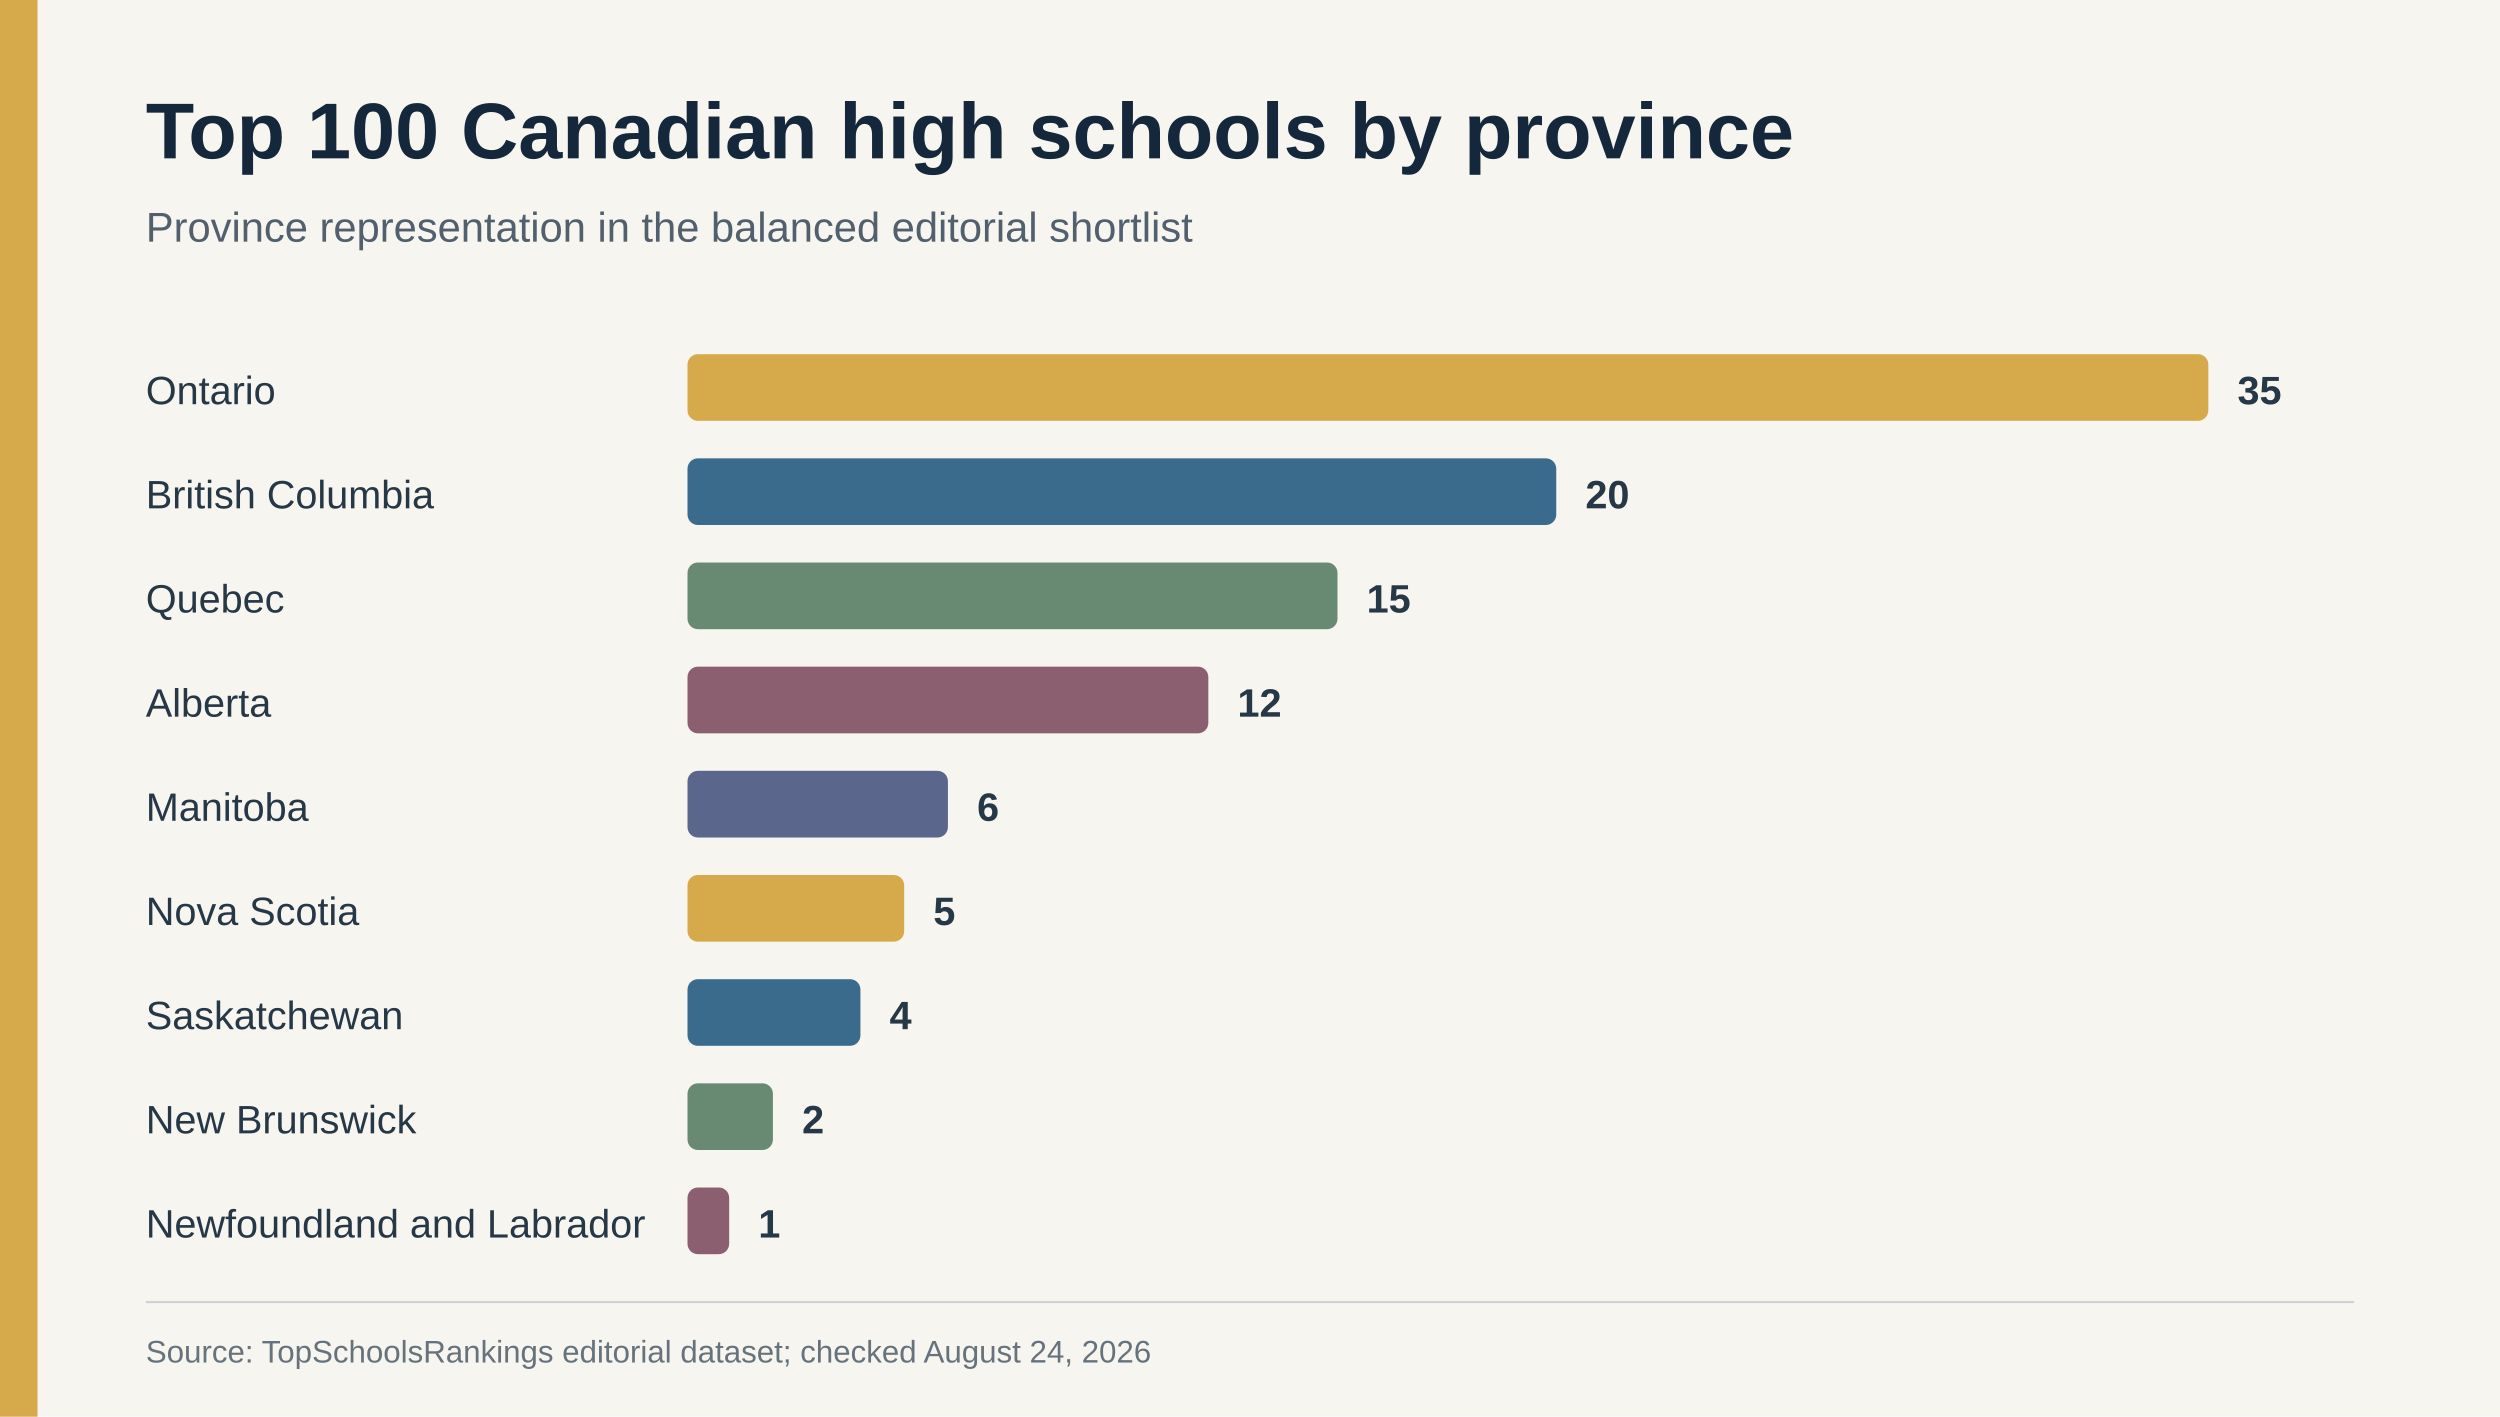
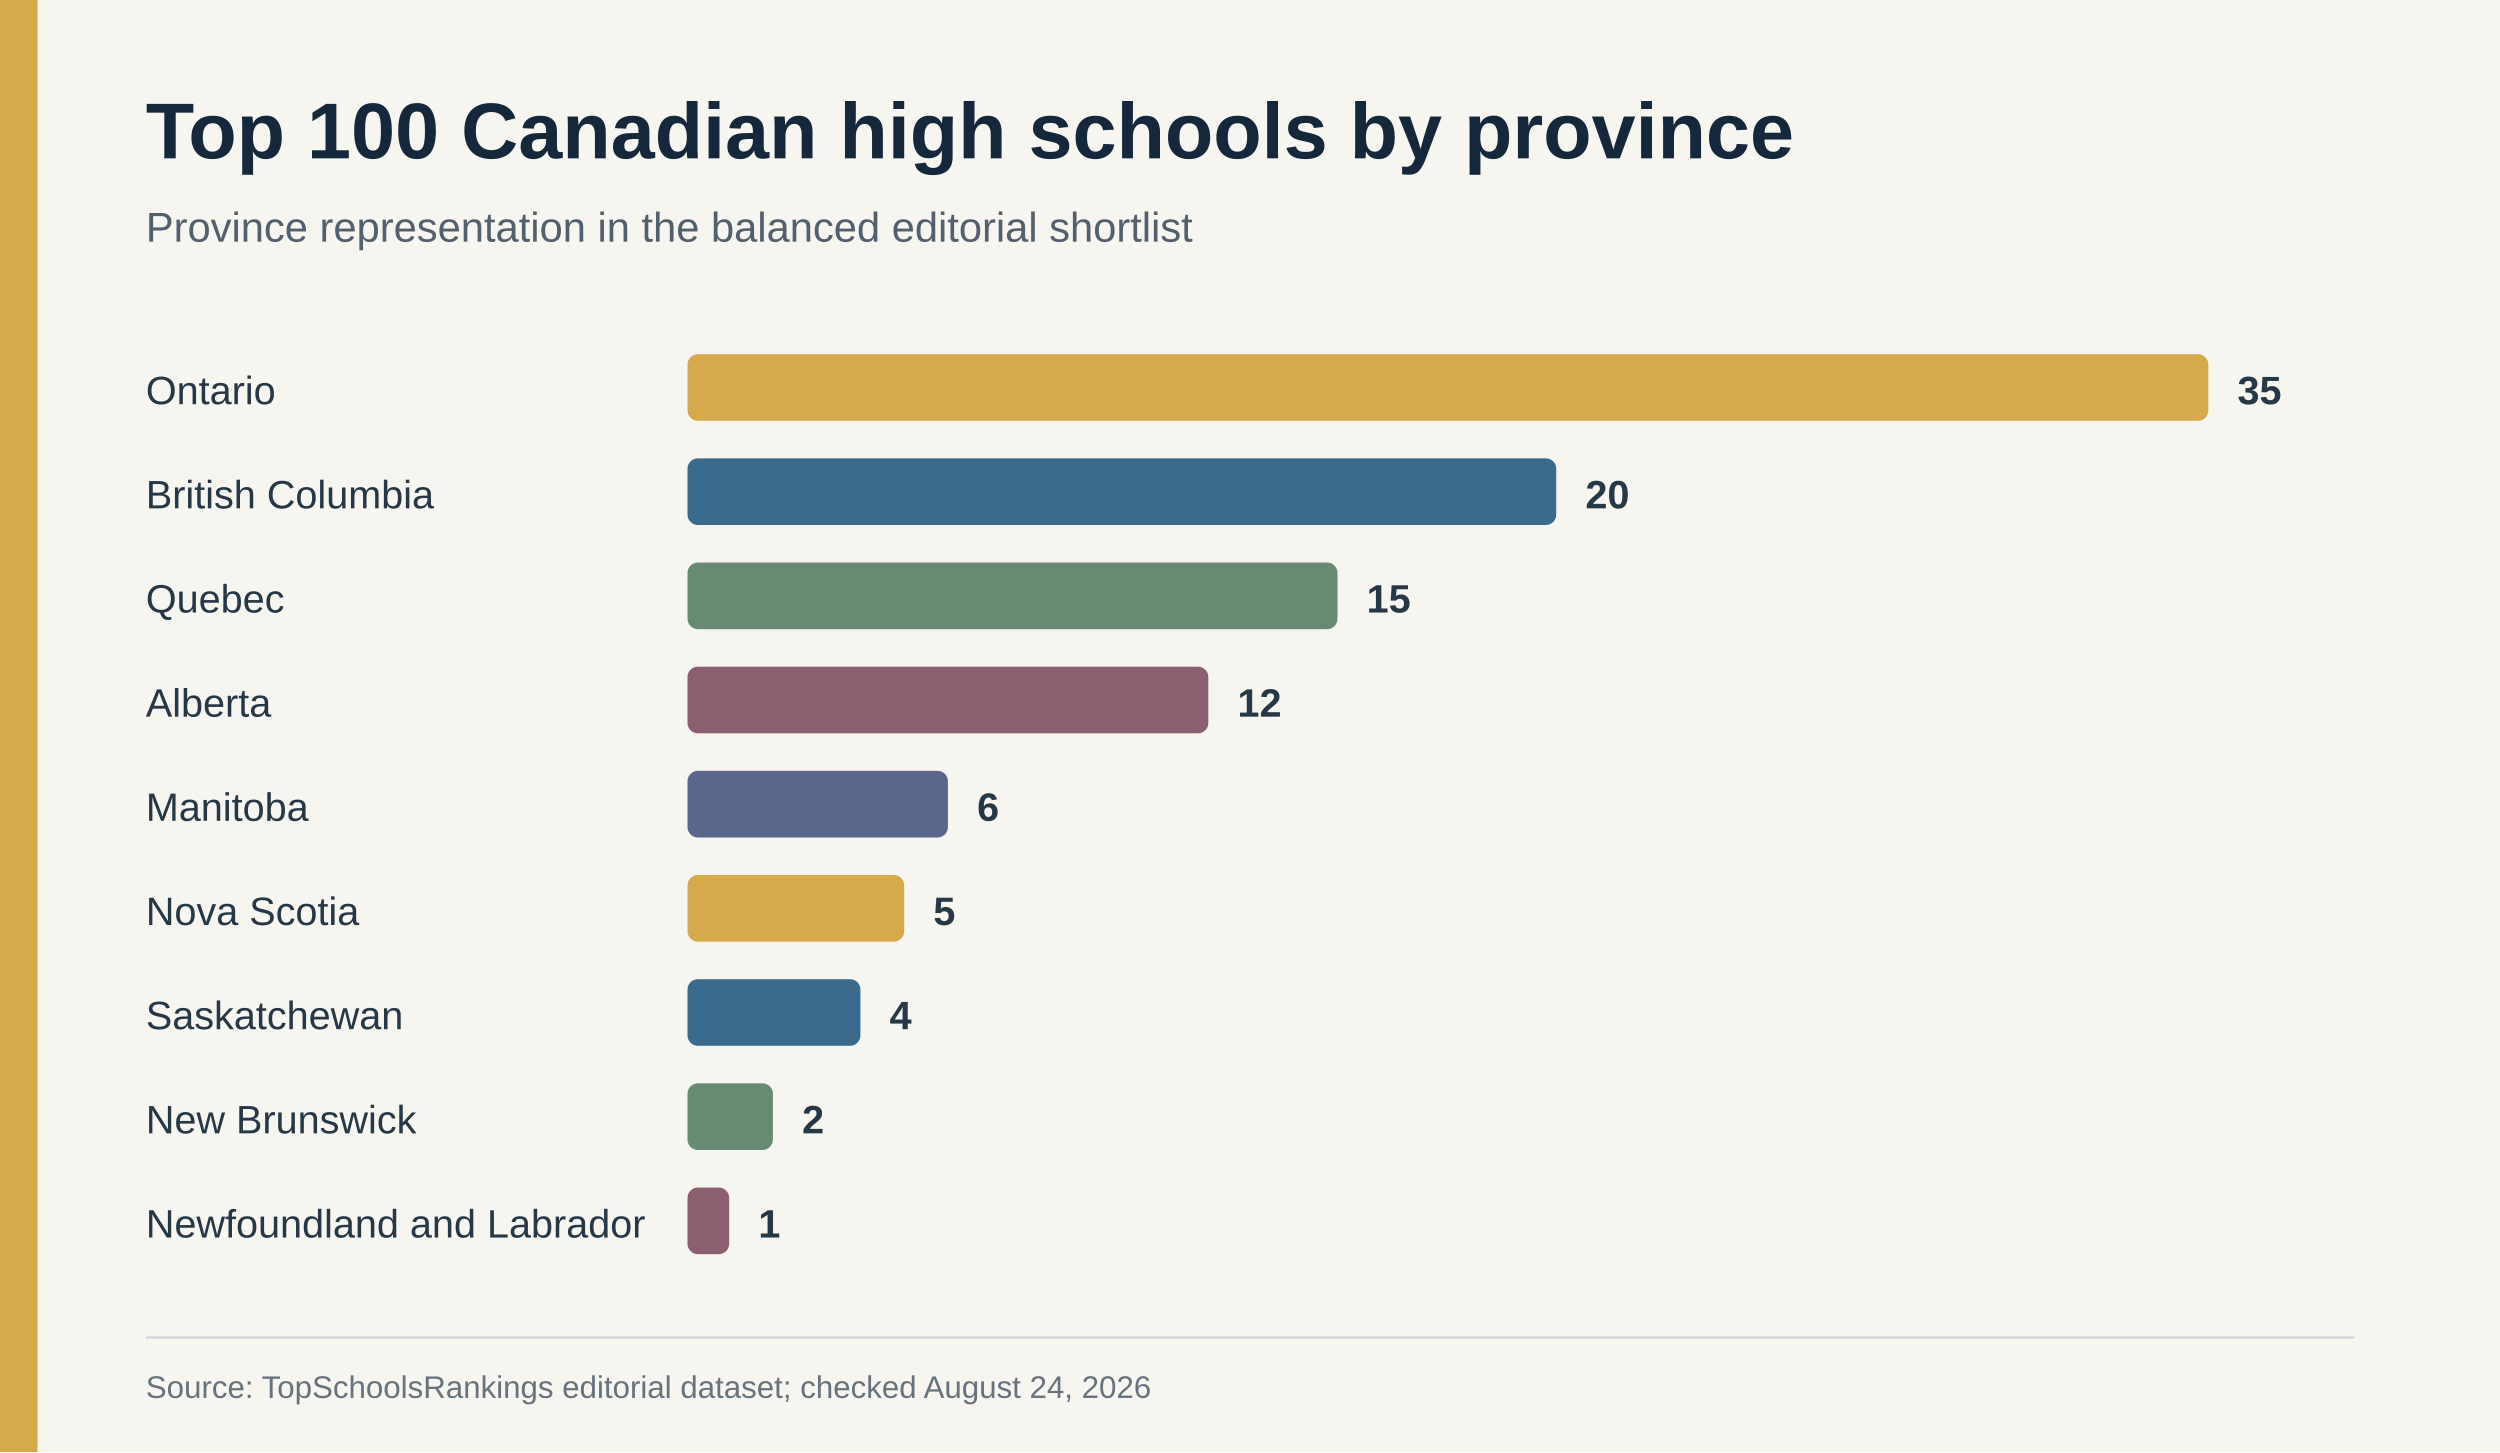
- <svg xmlns="http://www.w3.org/2000/svg" width="1200" height="680" viewBox="0 0 1200 680" role="img" aria-labelledby="title desc">
-   <rect width="1200" height="680" fill="#f7f5ef" />
-   <rect x="0" y="0" width="18" height="680" fill="#d6a94b" />
+ <svg xmlns="http://www.w3.org/2000/svg" width="1200" height="697" viewBox="0 0 1200 697" role="img" aria-labelledby="title desc">
+   <rect width="1200" height="697" fill="#f7f5ef" />
+   <rect x="0" y="0" width="18" height="697" fill="#d6a94b" />
  <text x="70" y="76" font-family="Arial, sans-serif" font-size="38" font-weight="700" fill="#15283b">Top 100 Canadian high schools by province</text>
  <text x="70" y="116" font-family="Arial, sans-serif" font-size="20" fill="#52606d">Province representation in the balanced editorial shortlist</text>
  <text x="70" y="194" font-family="Arial, sans-serif" font-size="19" fill="#263746">Ontario</text>
  <rect x="330" y="170" width="730" height="32" rx="5" fill="#d6a94b" />
  <text x="1074" y="194" font-family="Arial, sans-serif" font-size="19" font-weight="700" fill="#263746">35</text>
  <text x="70" y="244" font-family="Arial, sans-serif" font-size="19" fill="#263746">British Columbia</text>
  <rect x="330" y="220" width="417" height="32" rx="5" fill="#3a6b8c" />
  <text x="761" y="244" font-family="Arial, sans-serif" font-size="19" font-weight="700" fill="#263746">20</text>
  <text x="70" y="294" font-family="Arial, sans-serif" font-size="19" fill="#263746">Quebec</text>
  <rect x="330" y="270" width="312" height="32" rx="5" fill="#688a72" />
  <text x="656" y="294" font-family="Arial, sans-serif" font-size="19" font-weight="700" fill="#263746">15</text>
  <text x="70" y="344" font-family="Arial, sans-serif" font-size="19" fill="#263746">Alberta</text>
  <rect x="330" y="320" width="250" height="32" rx="5" fill="#8c5f70" />
  <text x="594" y="344" font-family="Arial, sans-serif" font-size="19" font-weight="700" fill="#263746">12</text>
  <text x="70" y="394" font-family="Arial, sans-serif" font-size="19" fill="#263746">Manitoba</text>
  <rect x="330" y="370" width="125" height="32" rx="5" fill="#5b668c" />
  <text x="469" y="394" font-family="Arial, sans-serif" font-size="19" font-weight="700" fill="#263746">6</text>
  <text x="70" y="444" font-family="Arial, sans-serif" font-size="19" fill="#263746">Nova Scotia</text>
  <rect x="330" y="420" width="104" height="32" rx="5" fill="#d6a94b" />
  <text x="448" y="444" font-family="Arial, sans-serif" font-size="19" font-weight="700" fill="#263746">5</text>
  <text x="70" y="494" font-family="Arial, sans-serif" font-size="19" fill="#263746">Saskatchewan</text>
  <rect x="330" y="470" width="83" height="32" rx="5" fill="#3a6b8c" />
  <text x="427" y="494" font-family="Arial, sans-serif" font-size="19" font-weight="700" fill="#263746">4</text>
  <text x="70" y="544" font-family="Arial, sans-serif" font-size="19" fill="#263746">New Brunswick</text>
  <rect x="330" y="520" width="41" height="32" rx="5" fill="#688a72" />
  <text x="385" y="544" font-family="Arial, sans-serif" font-size="19" font-weight="700" fill="#263746">2</text>
  <text x="70" y="594" font-family="Arial, sans-serif" font-size="19" fill="#263746">Newfoundland and Labrador</text>
  <rect x="330" y="570" width="20" height="32" rx="5" fill="#8c5f70" />
  <text x="364" y="594" font-family="Arial, sans-serif" font-size="19" font-weight="700" fill="#263746">1</text>
-   <line x1="70" y1="625" x2="1130" y2="625" stroke="#ccd2d6" />
-   <text x="70" y="654" font-family="Arial, sans-serif" font-size="15" fill="#66727c">Source: TopSchoolsRankings editorial dataset; checked August 24, 2026</text>
+   <line x1="70" y1="642" x2="1130" y2="642" stroke="#ccd2d6" />
+   <text x="70" y="671" font-family="Arial, sans-serif" font-size="15" fill="#66727c">Source: TopSchoolsRankings editorial dataset; checked August 24, 2026</text>
</svg>
